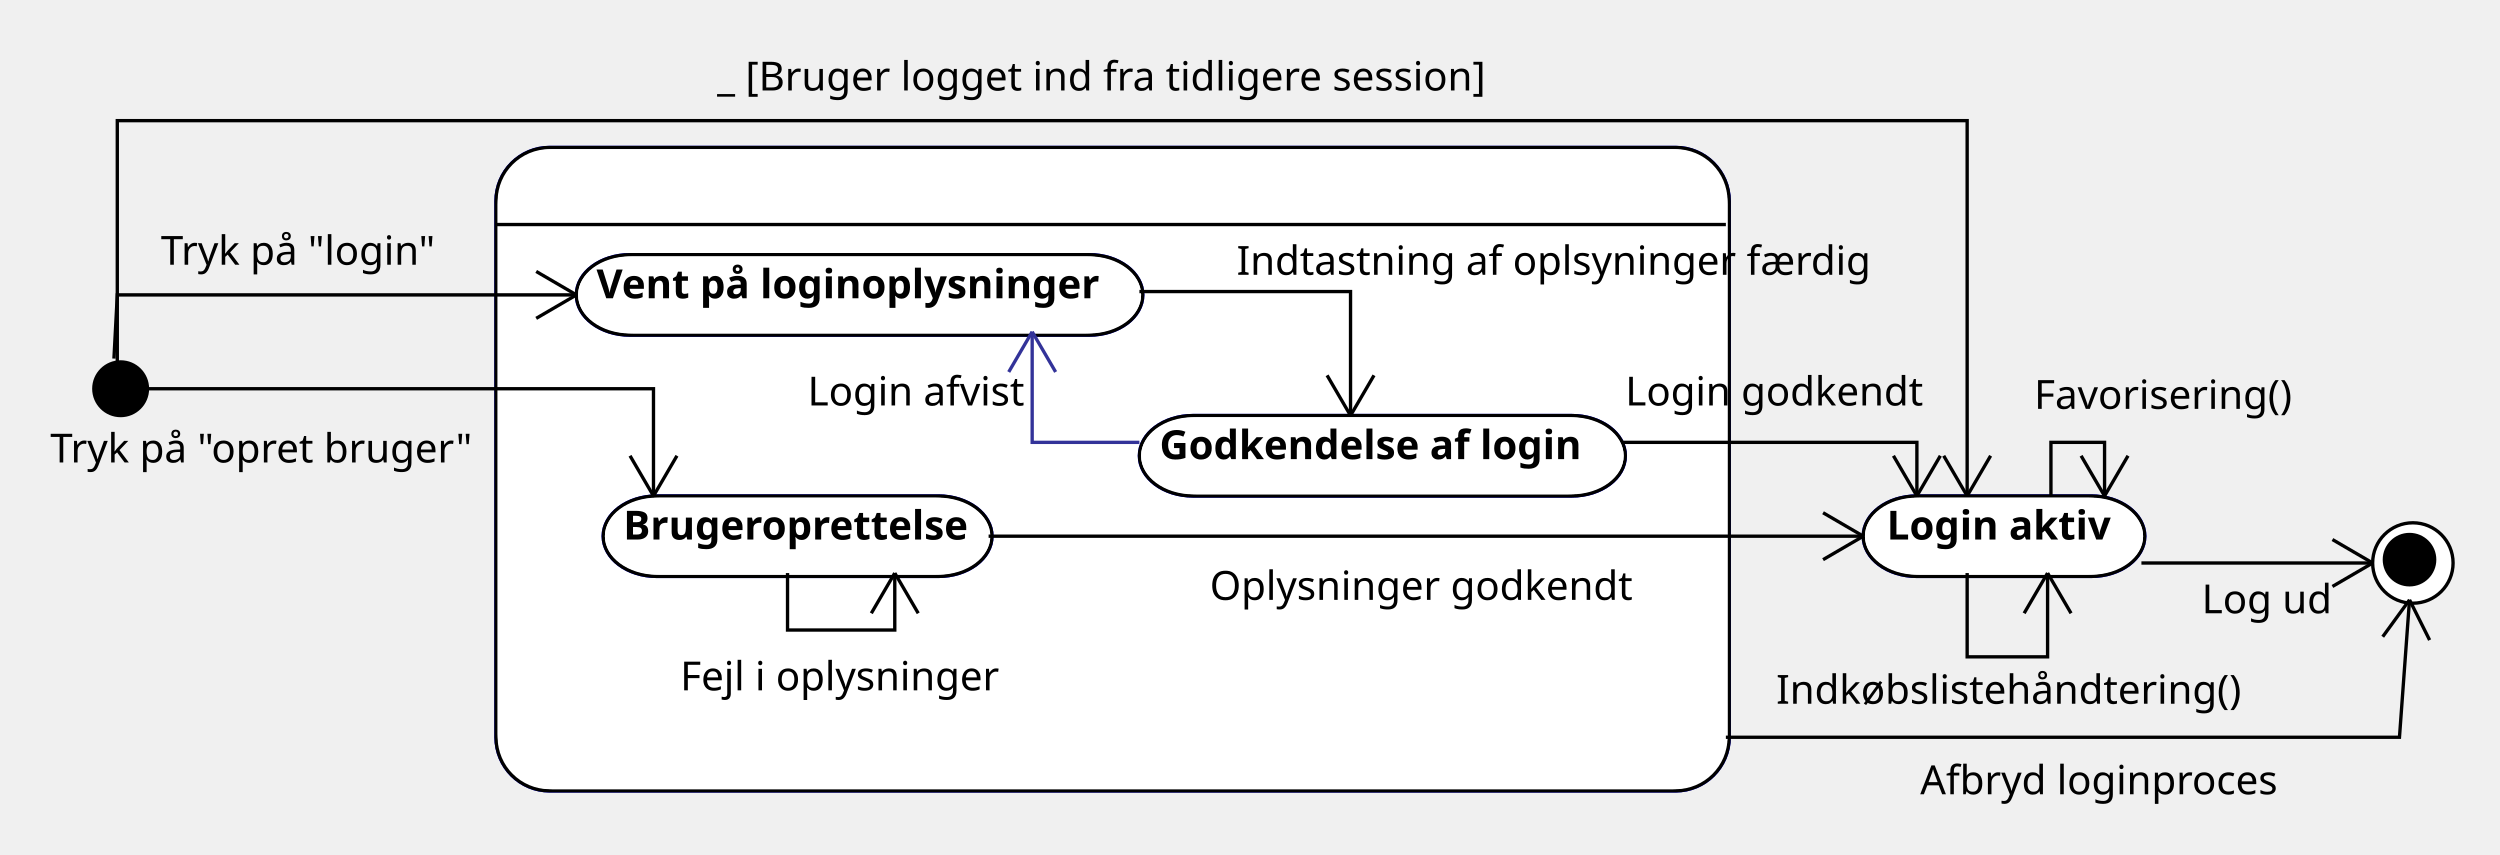
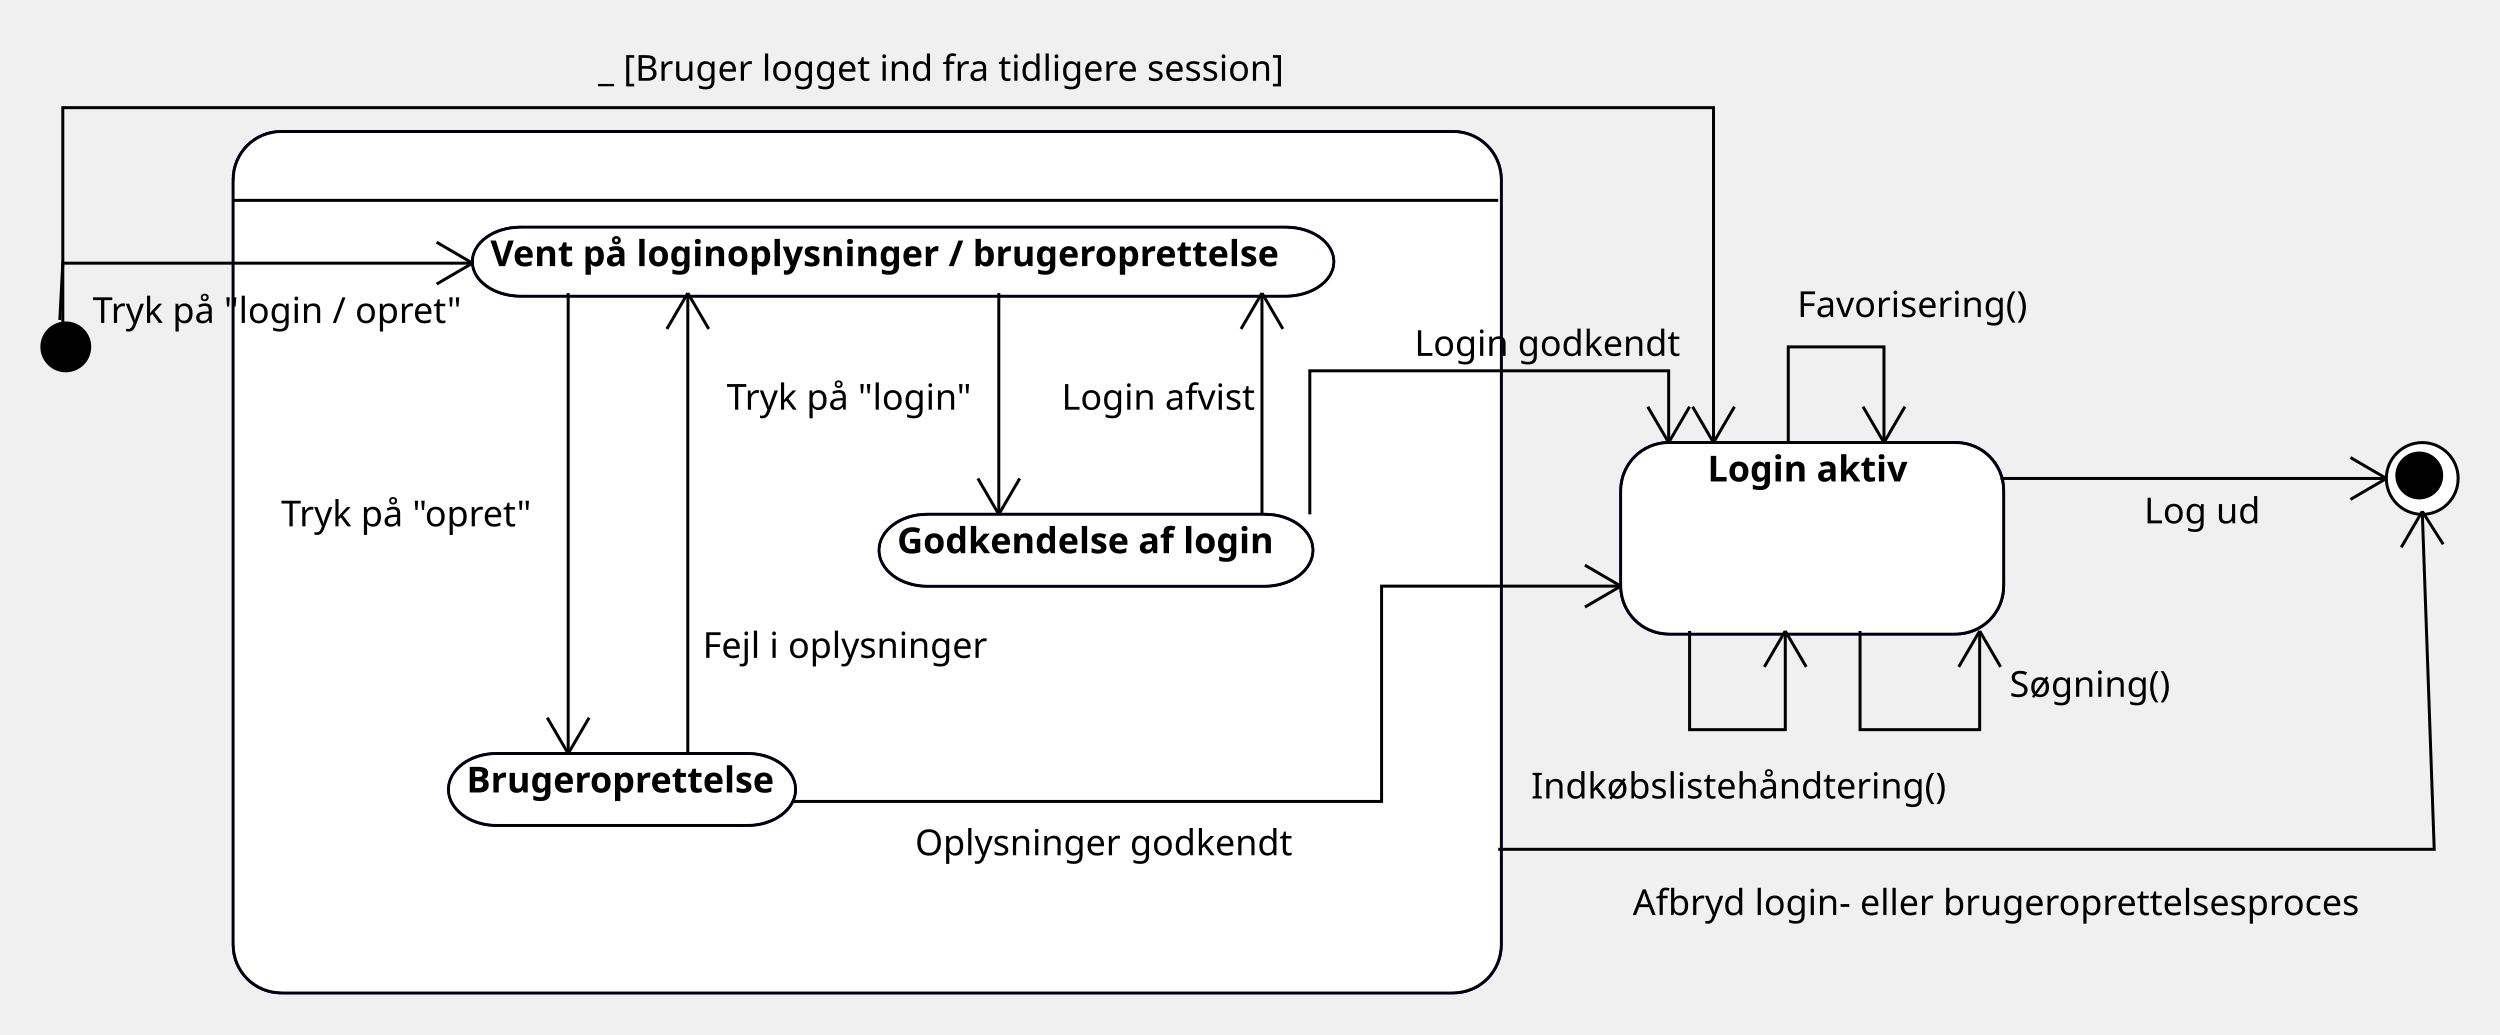
- <svg xmlns="http://www.w3.org/2000/svg" height="255" version="1.1" width="746">
-   <ellipse cx="36" cy="116" fill="#000000" rx="8.0" ry="8.0" stroke="#000000" stroke-width="1" />
-   <rect fill="#00ff" height="24" rx="16" ry="16" stroke="#00ff" stroke-width="1" width="84" x="556" y="148" />
-   <rect fill="#ffffff" height="24" rx="16" ry="16" stroke="#000000" stroke-width="1" width="84" x="556" y="148" />
-   <rect fill="#ffffff" height="22" rx="16" ry="16" stroke="#ffffff" stroke-width="1" width="82" x="557" y="149" />
-   <text font-family="Dialog" font-size="12" font-weight="bold" x="563" y="161">
+ <svg xmlns="http://www.w3.org/2000/svg" height="346" version="1.1" width="836">
+   <ellipse cx="22" cy="116" fill="#000000" rx="8.0" ry="8.0" stroke="#000000" stroke-width="1" />
+   <rect fill="#00ff" height="64" rx="16" ry="16" stroke="#00ff" stroke-width="1" width="128" x="542" y="148" />
+   <rect fill="#ffffff" height="64" rx="16" ry="16" stroke="#000000" stroke-width="1" width="128" x="542" y="148" />
+   <rect fill="#ffffff" height="62" rx="16" ry="16" stroke="#ffffff" stroke-width="1" width="126" x="543" y="149" />
+   <text font-family="Dialog" font-size="12" font-weight="bold" x="571" y="161">
Login aktiv</text>
-   <ellipse cx="720" cy="168" fill="#000000" rx="12.0" ry="12.0" stroke="#000000" stroke-width="1" />
-   <ellipse cx="720" cy="168" fill="#ffffff" rx="11.0" ry="11.0" stroke="#ffffff" stroke-width="1" />
-   <ellipse cx="719" cy="167" fill="#000000" rx="7.5" ry="7.5" stroke="#000000" stroke-width="1" />
-   <polyline fill="none" points="639,168 708,168" stroke="#000000" stroke-width="1" />
-   <line fill="#000000" stroke="#000000" stroke-width="1" x1="696" x2="708" y1="175" y2="168" />
-   <line fill="#000000" stroke="#000000" stroke-width="1" x1="696" x2="708" y1="161" y2="168" />
-   <text font-family="Dialog" font-size="12" x="657" y="183">
+   <ellipse cx="810" cy="160" fill="#000000" rx="12.0" ry="12.0" stroke="#000000" stroke-width="1" />
+   <ellipse cx="810" cy="160" fill="#ffffff" rx="11.0" ry="11.0" stroke="#ffffff" stroke-width="1" />
+   <ellipse cx="809" cy="159" fill="#000000" rx="7.5" ry="7.5" stroke="#000000" stroke-width="1" />
+   <polyline fill="none" points="669,160 798,160" stroke="#000000" stroke-width="1" />
+   <line fill="#000000" stroke="#000000" stroke-width="1" x1="786" x2="798" y1="167" y2="160" />
+   <line fill="#000000" stroke="#000000" stroke-width="1" x1="786" x2="798" y1="153" y2="160" />
+   <text font-family="Dialog" font-size="12" x="717" y="175">
Log ud</text>
-   <rect fill="#00ff" height="192" rx="16" ry="16" stroke="#00ff" stroke-width="1" width="368" x="148" y="44" />
-   <rect fill="#ffffff" height="192" rx="16" ry="16" stroke="#000000" stroke-width="1" width="368" x="148" y="44" />
-   <rect fill="#ffffff" height="190" rx="16" ry="16" stroke="#ffffff" stroke-width="1" width="366" x="149" y="45" />
-   <line fill="#000000" stroke="#000000" stroke-width="1" x1="148" x2="515" y1="67" y2="67" />
-   <rect fill="#00ff" height="24" rx="16" ry="16" stroke="#00ff" stroke-width="1" width="145" x="340" y="124" />
-   <rect fill="#ffffff" height="24" rx="16" ry="16" stroke="#000000" stroke-width="1" width="145" x="340" y="124" />
-   <rect fill="#ffffff" height="22" rx="16" ry="16" stroke="#ffffff" stroke-width="1" width="143" x="341" y="125" />
-   <text font-family="Dialog" font-size="12" font-weight="bold" x="346" y="137">
+   <rect fill="#00ff" height="288" rx="16" ry="16" stroke="#00ff" stroke-width="1" width="424" x="78" y="44" />
+   <rect fill="#ffffff" height="288" rx="16" ry="16" stroke="#000000" stroke-width="1" width="424" x="78" y="44" />
+   <rect fill="#ffffff" height="286" rx="16" ry="16" stroke="#ffffff" stroke-width="1" width="422" x="79" y="45" />
+   <line fill="#000000" stroke="#000000" stroke-width="1" x1="78" x2="501" y1="67" y2="67" />
+   <rect fill="#00ff" height="24" rx="16" ry="16" stroke="#00ff" stroke-width="1" width="145" x="294" y="172" />
+   <rect fill="#ffffff" height="24" rx="16" ry="16" stroke="#000000" stroke-width="1" width="145" x="294" y="172" />
+   <rect fill="#ffffff" height="22" rx="16" ry="16" stroke="#ffffff" stroke-width="1" width="143" x="295" y="173" />
+   <text font-family="Dialog" font-size="12" font-weight="bold" x="300" y="185">
Godkendelse af login</text>
-   <polyline fill="none" points="484,132 572,132 572,148" stroke="#000000" stroke-width="1" />
-   <line fill="#000000" stroke="#000000" stroke-width="1" x1="565" x2="572" y1="136" y2="148" />
-   <line fill="#000000" stroke="#000000" stroke-width="1" x1="579" x2="572" y1="136" y2="148" />
-   <text font-family="Dialog" font-size="12" x="485" y="121">
+   <polyline fill="none" points="438,172 438,124 558,124 558,148" stroke="#000000" stroke-width="1" />
+   <line fill="#000000" stroke="#000000" stroke-width="1" x1="551" x2="558" y1="136" y2="148" />
+   <line fill="#000000" stroke="#000000" stroke-width="1" x1="565" x2="558" y1="136" y2="148" />
+   <text font-family="Dialog" font-size="12" x="473" y="119">
Login godkendt</text>
-   <rect fill="#00ff" height="24" rx="16" ry="16" stroke="#00ff" stroke-width="1" width="169" x="172" y="76" />
-   <rect fill="#ffffff" height="24" rx="16" ry="16" stroke="#000000" stroke-width="1" width="169" x="172" y="76" />
-   <rect fill="#ffffff" height="22" rx="16" ry="16" stroke="#ffffff" stroke-width="1" width="167" x="173" y="77" />
-   <text font-family="Dialog" font-size="12" font-weight="bold" x="178" y="89">
- Vent på loginoplysninger</text>
-   <polyline fill="none" points="340,132 308,132 308,99" stroke="#333399" stroke-width="1" />
-   <line fill="#333399" stroke="#333399" stroke-width="1" x1="315" x2="308" y1="111" y2="99" />
-   <line fill="#333399" stroke="#333399" stroke-width="1" x1="301" x2="308" y1="111" y2="99" />
-   <text font-family="Dialog" font-size="12" x="241" y="121">
+   <rect fill="#00ff" height="23" rx="16" ry="16" stroke="#00ff" stroke-width="1" width="288" x="158" y="76" />
+   <rect fill="#ffffff" height="23" rx="16" ry="16" stroke="#000000" stroke-width="1" width="288" x="158" y="76" />
+   <rect fill="#ffffff" height="21" rx="16" ry="16" stroke="#ffffff" stroke-width="1" width="286" x="159" y="77" />
+   <text font-family="Dialog" font-size="12" font-weight="bold" x="164" y="89">
+ Vent på loginoplysninger / brugeroprettelse</text>
+   <polyline fill="none" points="422,172 422,98" stroke="#000000" stroke-width="1" />
+   <line fill="#000000" stroke="#000000" stroke-width="1" x1="429" x2="422" y1="110" y2="98" />
+   <line fill="#000000" stroke="#000000" stroke-width="1" x1="415" x2="422" y1="110" y2="98" />
+   <text font-family="Dialog" font-size="12" x="355" y="137">
Login afvist</text>
-   <polyline fill="none" points="340,87 403,87 403,124" stroke="#000000" stroke-width="1" />
-   <line fill="#000000" stroke="#000000" stroke-width="1" x1="396" x2="403" y1="112" y2="124" />
-   <line fill="#000000" stroke="#000000" stroke-width="1" x1="410" x2="403" y1="112" y2="124" />
-   <text font-family="Dialog" font-size="12" x="369" y="82">
- Indtastning af oplsyninger færdig</text>
-   <polyline fill="none" points="34,107 35,88 172,88" stroke="#000000" stroke-width="1" />
-   <line fill="#000000" stroke="#000000" stroke-width="1" x1="160" x2="172" y1="95" y2="88" />
-   <line fill="#000000" stroke="#000000" stroke-width="1" x1="160" x2="172" y1="81" y2="88" />
-   <text font-family="Dialog" font-size="12" x="48" y="79">
+   <polyline fill="none" points="334,98 334,172" stroke="#000000" stroke-width="1" />
+   <line fill="#000000" stroke="#000000" stroke-width="1" x1="327" x2="334" y1="160" y2="172" />
+   <line fill="#000000" stroke="#000000" stroke-width="1" x1="341" x2="334" y1="160" y2="172" />
+   <text font-family="Dialog" font-size="12" x="243" y="137">
Tryk på "login"</text>
-   <rect fill="#00ff" height="24" rx="16" ry="16" stroke="#00ff" stroke-width="1" width="116" x="180" y="148" />
-   <rect fill="#ffffff" height="24" rx="16" ry="16" stroke="#000000" stroke-width="1" width="116" x="180" y="148" />
-   <rect fill="#ffffff" height="22" rx="16" ry="16" stroke="#ffffff" stroke-width="1" width="114" x="181" y="149" />
-   <text font-family="Dialog" font-size="12" font-weight="bold" x="186" y="161">
+   <polyline fill="none" points="20,107 21,88 158,88" stroke="#000000" stroke-width="1" />
+   <line fill="#000000" stroke="#000000" stroke-width="1" x1="146" x2="158" y1="95" y2="88" />
+   <line fill="#000000" stroke="#000000" stroke-width="1" x1="146" x2="158" y1="81" y2="88" />
+   <text font-family="Dialog" font-size="12" x="31" y="108">
+ Tryk på "login / opret"</text>
+   <rect fill="#00ff" height="24" rx="16" ry="16" stroke="#00ff" stroke-width="1" width="116" x="150" y="252" />
+   <rect fill="#ffffff" height="24" rx="16" ry="16" stroke="#000000" stroke-width="1" width="116" x="150" y="252" />
+   <rect fill="#ffffff" height="22" rx="16" ry="16" stroke="#ffffff" stroke-width="1" width="114" x="151" y="253" />
+   <text font-family="Dialog" font-size="12" font-weight="bold" x="156" y="265">
Brugeroprettelse</text>
-   <polyline fill="none" points="295,160 556,160" stroke="#000000" stroke-width="1" />
-   <line fill="#000000" stroke="#000000" stroke-width="1" x1="544" x2="556" y1="167" y2="160" />
-   <line fill="#000000" stroke="#000000" stroke-width="1" x1="544" x2="556" y1="153" y2="160" />
-   <text font-family="Dialog" font-size="12" x="361" y="179">
+   <polyline fill="none" points="265,268 462,268 462,196 542,196" stroke="#000000" stroke-width="1" />
+   <line fill="#000000" stroke="#000000" stroke-width="1" x1="530" x2="542" y1="203" y2="196" />
+   <line fill="#000000" stroke="#000000" stroke-width="1" x1="530" x2="542" y1="189" y2="196" />
+   <text font-family="Dialog" font-size="12" x="306" y="286">
Oplysninger godkendt</text>
-   <polyline fill="none" points="235,171 235,188 267,188 267,171" stroke="#000000" stroke-width="1" />
-   <line fill="#000000" stroke="#000000" stroke-width="1" x1="274" x2="267" y1="183" y2="171" />
-   <line fill="#000000" stroke="#000000" stroke-width="1" x1="260" x2="267" y1="183" y2="171" />
-   <text font-family="Dialog" font-size="12" x="203" y="206">
+   <polyline fill="none" points="230,252 230,98" stroke="#000000" stroke-width="1" />
+   <line fill="#000000" stroke="#000000" stroke-width="1" x1="237" x2="230" y1="110" y2="98" />
+   <line fill="#000000" stroke="#000000" stroke-width="1" x1="223" x2="230" y1="110" y2="98" />
+   <text font-family="Dialog" font-size="12" x="235" y="220">
Fejl i oplysninger</text>
-   <polyline fill="none" points="44,116 195,116 195,148" stroke="#000000" stroke-width="1" />
-   <line fill="#000000" stroke="#000000" stroke-width="1" x1="188" x2="195" y1="136" y2="148" />
-   <line fill="#000000" stroke="#000000" stroke-width="1" x1="202" x2="195" y1="136" y2="148" />
-   <text font-family="Dialog" font-size="12" x="15" y="138">
- Tryk på "opret bruger"</text>
-   <polyline fill="none" points="515,220 716,220 719,179" stroke="#000000" stroke-width="1" />
-   <line fill="#000000" stroke="#000000" stroke-width="1" x1="725" x2="719" y1="191" y2="179" />
-   <line fill="#000000" stroke="#000000" stroke-width="1" x1="711" x2="719" y1="190" y2="179" />
-   <text font-family="Dialog" font-size="12" x="573" y="237">
- Afbryd loginproces</text>
-   <polyline fill="none" points="35,108 35,36 587,36 587,148" stroke="#000000" stroke-width="1" />
-   <line fill="#000000" stroke="#000000" stroke-width="1" x1="580" x2="587" y1="136" y2="148" />
-   <line fill="#000000" stroke="#000000" stroke-width="1" x1="594" x2="587" y1="136" y2="148" />
-   <text font-family="Dialog" font-size="12" x="214" y="27">
+   <polyline fill="none" points="501,284 814,284 810,171" stroke="#000000" stroke-width="1" />
+   <line fill="#000000" stroke="#000000" stroke-width="1" x1="817" x2="810" y1="182" y2="171" />
+   <line fill="#000000" stroke="#000000" stroke-width="1" x1="803" x2="810" y1="183" y2="171" />
+   <text font-family="Dialog" font-size="12" x="546" y="306">
+ Afbryd login- eller brugeroprettelsesproces</text>
+   <polyline fill="none" points="21,108 21,36 573,36 573,148" stroke="#000000" stroke-width="1" />
+   <line fill="#000000" stroke="#000000" stroke-width="1" x1="566" x2="573" y1="136" y2="148" />
+   <line fill="#000000" stroke="#000000" stroke-width="1" x1="580" x2="573" y1="136" y2="148" />
+   <text font-family="Dialog" font-size="12" x="200" y="27">
_ [Bruger logget ind fra tidligere session]</text>
-   <polyline fill="none" points="587,171 587,196 611,196 611,171" stroke="#000000" stroke-width="1" />
-   <line fill="#000000" stroke="#000000" stroke-width="1" x1="618" x2="611" y1="183" y2="171" />
-   <line fill="#000000" stroke="#000000" stroke-width="1" x1="604" x2="611" y1="183" y2="171" />
-   <text font-family="Dialog" font-size="12" x="530" y="210">
+   <polyline fill="none" points="565,211 565,244 597,244 597,211" stroke="#000000" stroke-width="1" />
+   <line fill="#000000" stroke="#000000" stroke-width="1" x1="604" x2="597" y1="223" y2="211" />
+   <line fill="#000000" stroke="#000000" stroke-width="1" x1="590" x2="597" y1="223" y2="211" />
+   <text font-family="Dialog" font-size="12" x="512" y="267">
Indkøbslistehåndtering()</text>
-   <polyline fill="none" points="612,148 612,132 628,132 628,148" stroke="#000000" stroke-width="1" />
-   <line fill="#000000" stroke="#000000" stroke-width="1" x1="621" x2="628" y1="136" y2="148" />
-   <line fill="#000000" stroke="#000000" stroke-width="1" x1="635" x2="628" y1="136" y2="148" />
-   <text font-family="Dialog" font-size="12" x="607" y="122">
+   <polyline fill="none" points="598,148 598,116 630,116 630,148" stroke="#000000" stroke-width="1" />
+   <line fill="#000000" stroke="#000000" stroke-width="1" x1="623" x2="630" y1="136" y2="148" />
+   <line fill="#000000" stroke="#000000" stroke-width="1" x1="637" x2="630" y1="136" y2="148" />
+   <text font-family="Dialog" font-size="12" x="601" y="106">
Favorisering()</text>
+   <polyline fill="none" points="190,98 190,252" stroke="#000000" stroke-width="1" />
+   <line fill="#000000" stroke="#000000" stroke-width="1" x1="183" x2="190" y1="240" y2="252" />
+   <line fill="#000000" stroke="#000000" stroke-width="1" x1="197" x2="190" y1="240" y2="252" />
+   <text font-family="Dialog" font-size="12" x="94" y="176">
+ Tryk på "opret"</text>
+   <polyline fill="none" points="622,211 622,244 662,244 662,211" stroke="#000000" stroke-width="1" />
+   <line fill="#000000" stroke="#000000" stroke-width="1" x1="669" x2="662" y1="223" y2="211" />
+   <line fill="#000000" stroke="#000000" stroke-width="1" x1="655" x2="662" y1="223" y2="211" />
+   <text font-family="Dialog" font-size="12" x="672" y="233">
+ Søgning()</text>
</svg>
